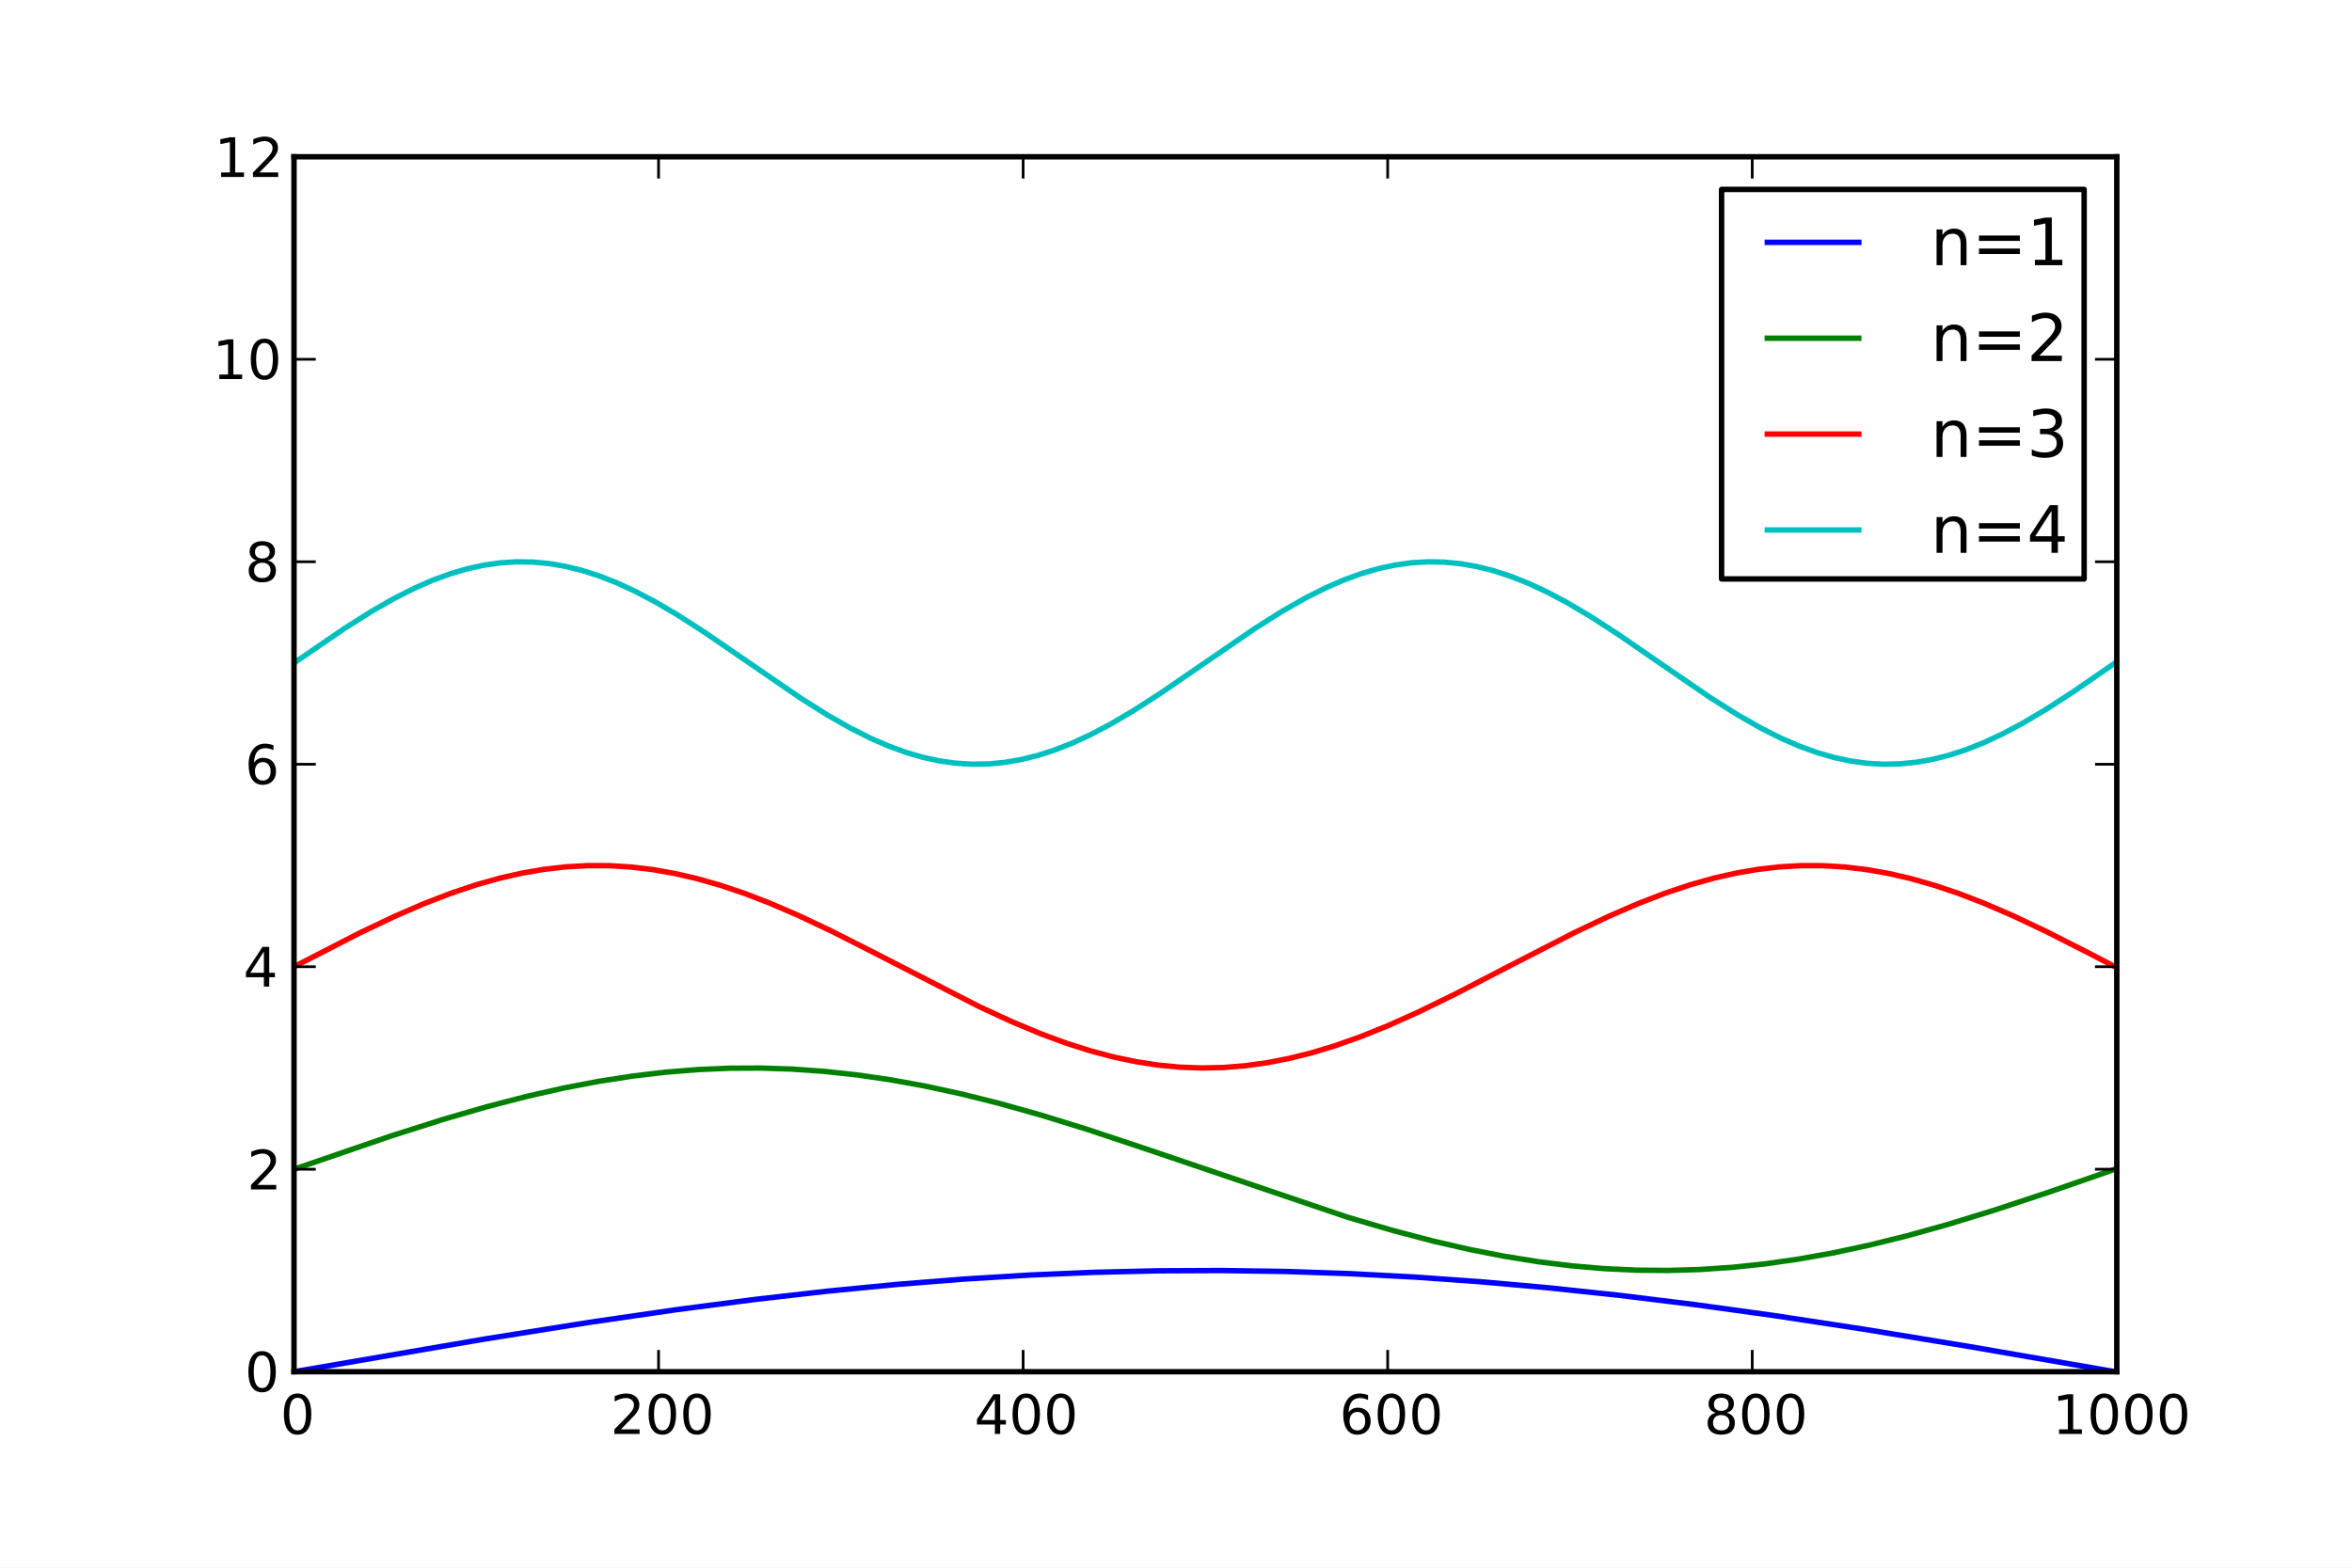
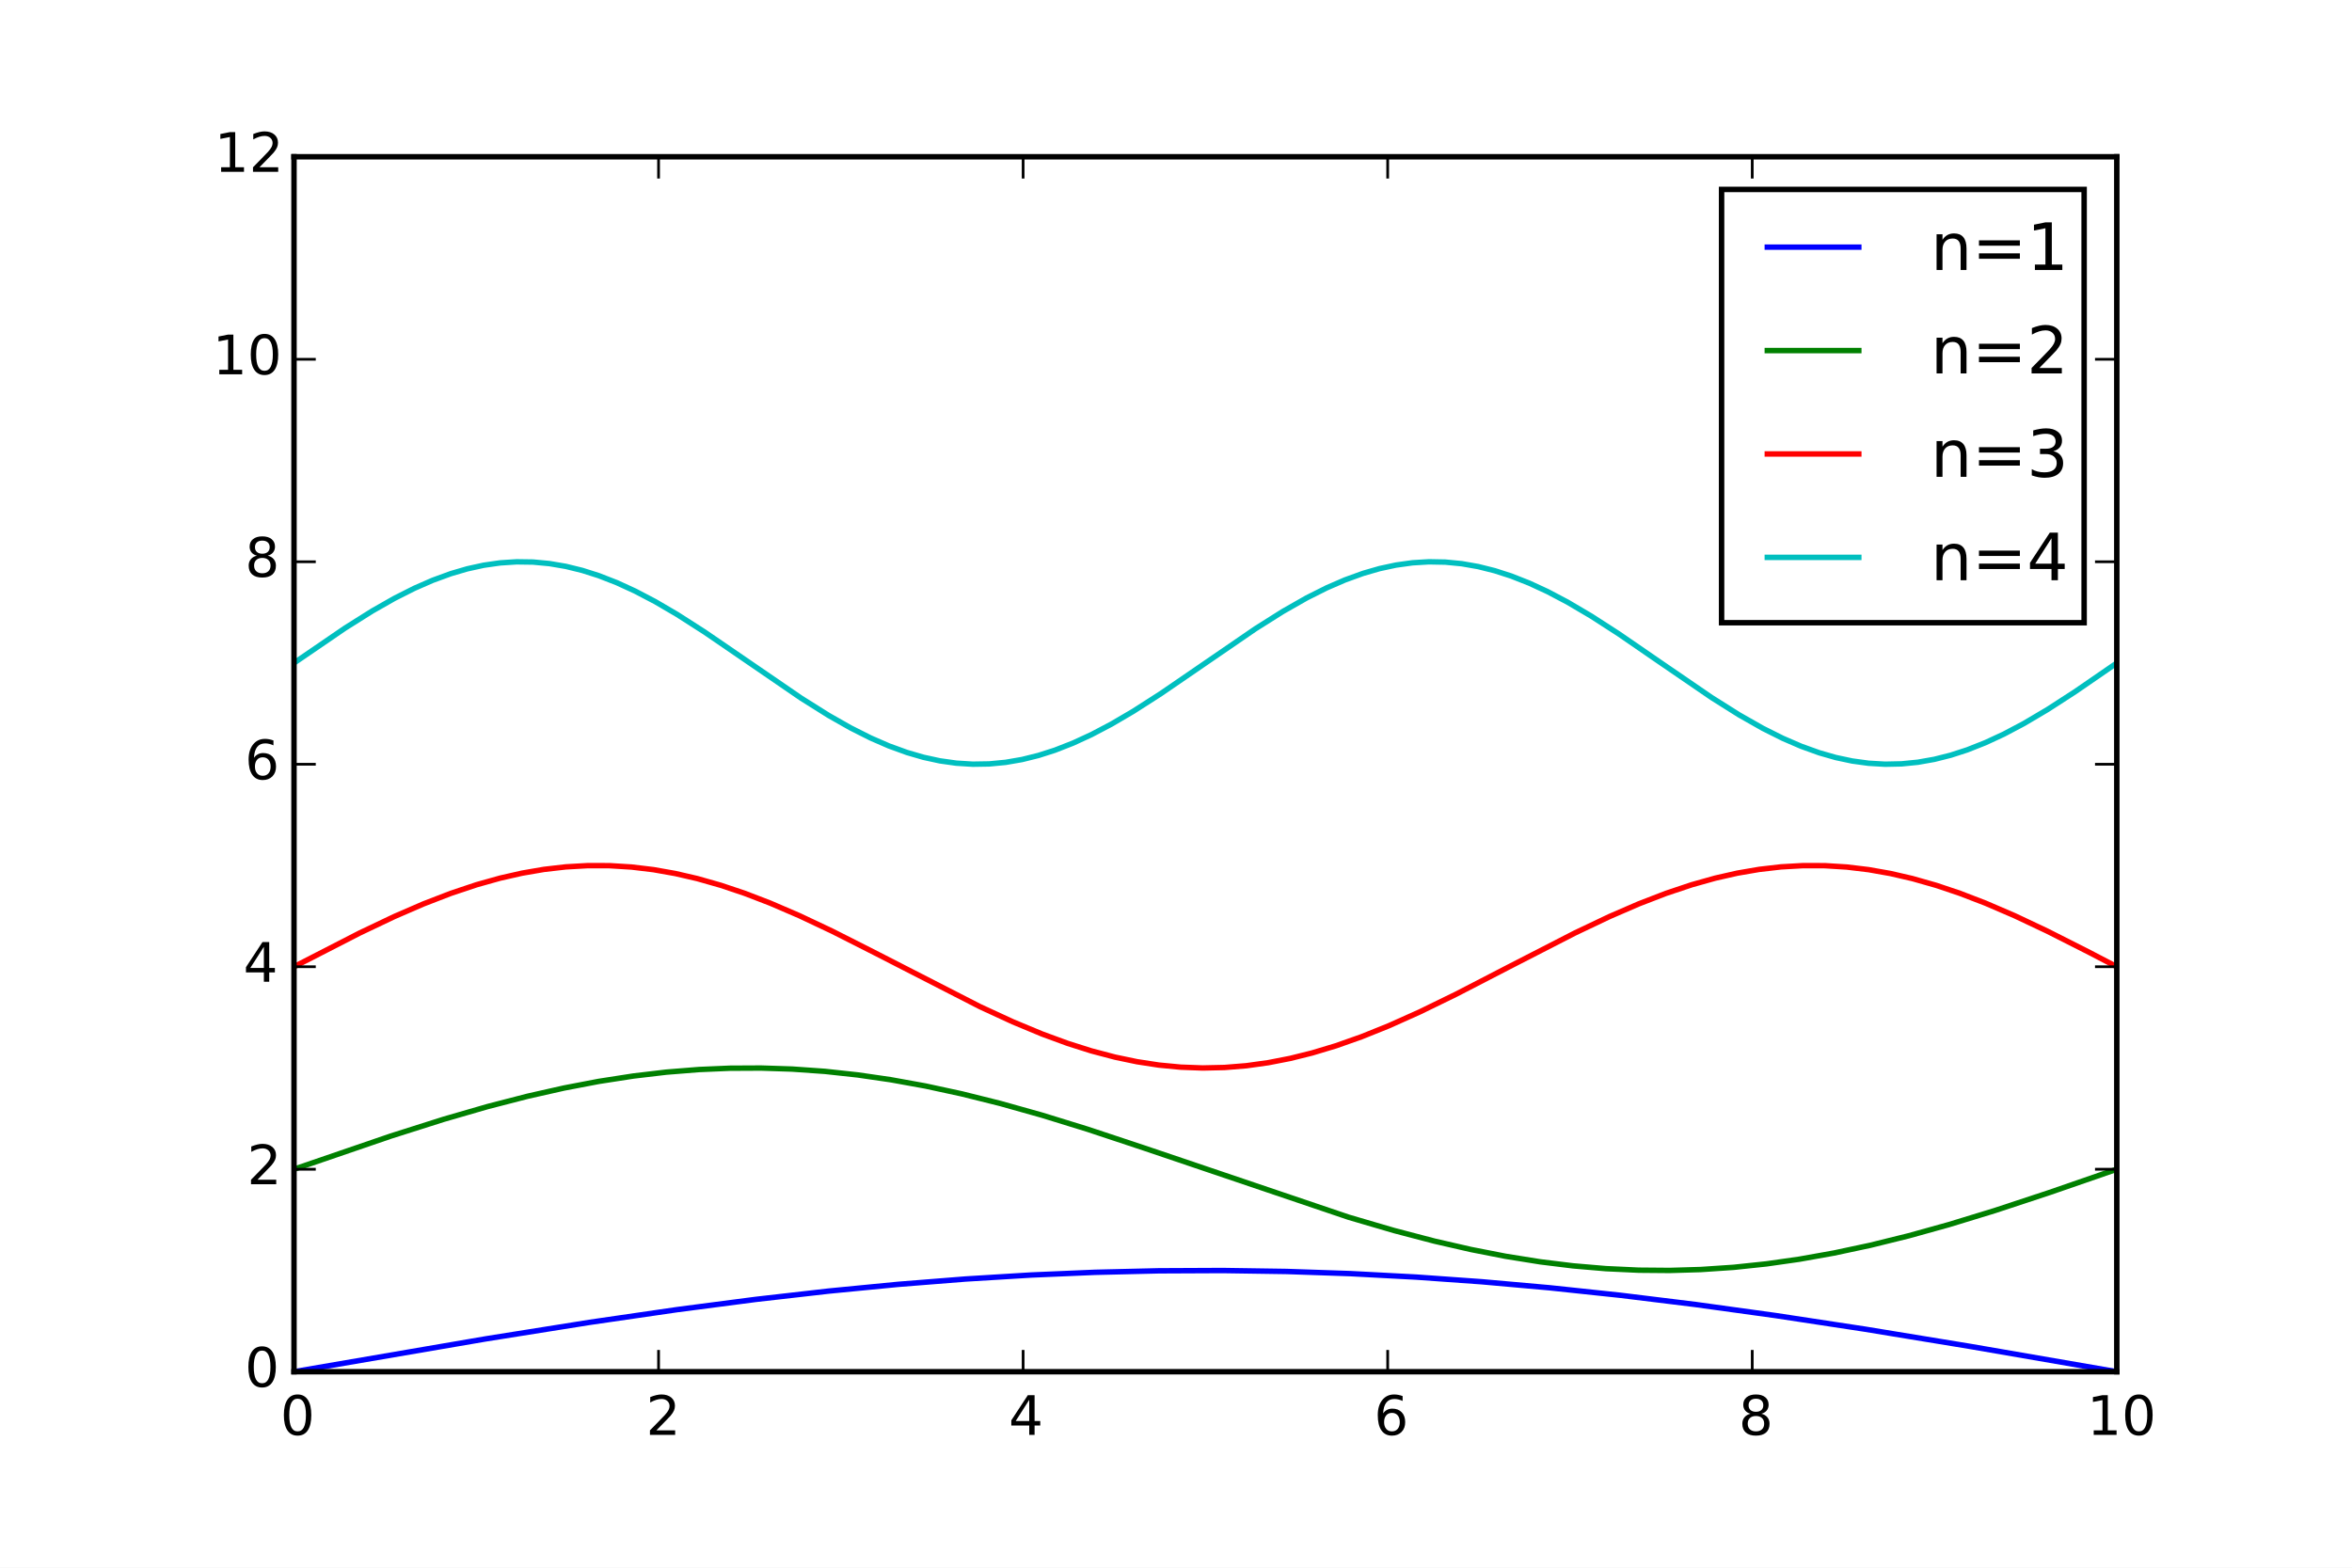
<svg xmlns="http://www.w3.org/2000/svg" xmlns:xlink="http://www.w3.org/1999/xlink" height="288pt" version="1.1" viewBox="0 0 432 288" width="432pt">
  <defs>
    <style type="text/css">
- *{stroke-linecap:square;stroke-linejoin:round;}
+ *{stroke-linecap:butt;stroke-linejoin:round;}
  </style>
  </defs>
  <g id="figure_1">
    <g id="patch_1">
      <path d=" M0 288 L432 288 L432 0 L0 0 z " style="fill:#ffffff;" />
    </g>
    <g id="axes_1">
      <g id="patch_2">
        <path d=" M54 252 L388.8 252 L388.8 28.8 L54 28.8 z " style="fill:#ffffff;" />
      </g>
      <g id="line2d_1">
-         <path clip-path="url(#p124b8dd147)" d=" M54 252 L89.154 245.969 L108.238 242.929 L124.308 240.59 L138.704 238.714 L152.096 237.186 L164.819 235.951 L177.206 234.968 L189.259 234.233 L200.977 233.736 L212.695 233.46 L224.413 233.408 L236.131 233.582 L247.849 233.978 L259.902 234.613 L271.955 235.471 L284.342 236.573 L297.4 237.96 L311.126 239.646 L325.858 241.682 L342.263 244.179 L361.681 247.37 L388.465 252 L388.465 252" style="fill:none;stroke:#0000ff;" />
+         <path clip-path="url(#p124b8dd147)" d=" M54 252 L89.189 245.969 L108.292 242.929 L124.378 240.59 L138.789 238.714 L152.195 237.186 L164.93 235.951 L177.33 234.968 L189.395 234.233 L201.124 233.736 L212.854 233.46 L224.584 233.408 L236.314 233.582 L248.043 233.978 L260.108 234.613 L272.173 235.471 L284.573 236.573 L297.643 237.96 L311.384 239.646 L326.13 241.682 L342.551 244.179 L361.989 247.37 L388.8 252 L388.8 252" style="fill:none;stroke:#0000ff;stroke-linecap:square;" />
      </g>
      <g id="line2d_2">
-         <path clip-path="url(#p124b8dd147)" d=" M54 214.8 L71.744 208.714 L81.454 205.627 L89.489 203.298 L96.854 201.392 L103.55 199.881 L109.912 198.663 L116.273 197.675 L122.299 196.965 L128.326 196.483 L134.017 196.242 L139.709 196.214 L145.4 196.399 L151.427 196.822 L157.453 197.477 L163.48 198.353 L169.841 199.505 L176.537 200.954 L183.568 202.71 L191.268 204.874 L199.638 207.46 L210.017 210.91 L247.514 223.615 L255.884 226.071 L263.25 228.004 L269.946 229.543 L276.307 230.79 L282.668 231.809 L288.695 232.55 L294.721 233.064 L300.748 233.345 L306.439 233.392 L312.131 233.226 L318.157 232.822 L324.184 232.187 L330.21 231.329 L336.571 230.194 L343.267 228.763 L350.298 227.023 L357.664 224.972 L366.034 222.408 L376.078 219.089 L388.465 214.8 L388.465 214.8" style="fill:none;stroke:#008000;" />
+         <path clip-path="url(#p124b8dd147)" d=" M54 214.8 L71.762 208.714 L81.481 205.627 L89.524 203.298 L96.897 201.392 L103.6 199.881 L109.968 198.663 L116.335 197.675 L122.368 196.965 L128.4 196.483 L134.097 196.242 L139.795 196.214 L145.492 196.399 L151.524 196.822 L157.557 197.477 L163.589 198.353 L169.957 199.505 L176.659 200.954 L183.697 202.71 L191.405 204.874 L199.784 207.46 L210.173 210.91 L247.708 223.615 L256.086 226.071 L263.459 228.004 L270.162 229.543 L276.53 230.79 L282.897 231.809 L288.93 232.55 L294.962 233.064 L300.995 233.345 L306.692 233.392 L312.389 233.226 L318.422 232.822 L324.454 232.187 L330.486 231.329 L336.854 230.194 L343.557 228.763 L350.595 227.023 L357.968 224.972 L366.346 222.408 L376.4 219.089 L388.8 214.8 L388.8 214.8" style="fill:none;stroke:#008000;stroke-linecap:square;" />
      </g>
      <g id="line2d_3">
-         <path clip-path="url(#p124b8dd147)" d=" M54 177.6 L66.053 171.404 L72.414 168.376 L77.771 166.052 L82.793 164.111 L87.48 162.542 L91.832 161.319 L95.85 160.407 L99.868 159.716 L103.885 159.253 L107.903 159.025 L111.92 159.035 L115.938 159.283 L119.956 159.765 L123.973 160.475 L127.991 161.405 L132.343 162.646 L136.696 164.111 L141.383 165.915 L146.74 168.224 L152.766 171.074 L160.466 174.977 L179.885 184.94 L185.911 187.723 L191.268 189.954 L195.955 191.678 L200.308 193.059 L204.66 194.208 L208.678 195.048 L212.695 195.664 L216.713 196.049 L220.73 196.198 L224.748 196.109 L228.766 195.783 L232.783 195.223 L236.801 194.439 L240.818 193.438 L245.171 192.126 L249.858 190.47 L254.88 188.447 L260.572 185.895 L267.268 182.626 L276.977 177.6 L289.03 171.404 L295.391 168.376 L300.748 166.052 L305.77 164.111 L310.457 162.542 L314.809 161.319 L318.827 160.407 L322.844 159.716 L326.862 159.253 L330.88 159.025 L334.897 159.035 L338.915 159.283 L342.932 159.765 L346.95 160.475 L350.968 161.405 L355.32 162.646 L359.672 164.111 L364.36 165.915 L369.716 168.224 L375.743 171.074 L383.443 174.977 L388.465 177.6 L388.465 177.6" style="fill:none;stroke:#ff0000;" />
+         <path clip-path="url(#p124b8dd147)" d=" M54 177.6 L66.065 171.404 L72.432 168.376 L77.795 166.052 L82.822 164.111 L87.513 162.542 L91.87 161.319 L95.892 160.407 L99.913 159.716 L103.935 159.253 L107.957 159.025 L111.978 159.035 L116 159.283 L120.022 159.765 L124.043 160.475 L128.065 161.405 L132.422 162.646 L136.778 164.111 L141.47 165.915 L146.832 168.224 L152.865 171.074 L160.573 174.977 L180.011 184.94 L186.043 187.723 L191.405 189.954 L196.097 191.678 L200.454 193.059 L204.811 194.208 L208.832 195.048 L212.854 195.664 L216.876 196.049 L220.897 196.198 L224.919 196.109 L228.941 195.783 L232.962 195.223 L236.984 194.439 L241.005 193.438 L245.362 192.126 L250.054 190.47 L255.081 188.447 L260.778 185.895 L267.481 182.626 L277.2 177.6 L289.265 171.404 L295.632 168.376 L300.995 166.052 L306.022 164.111 L310.714 162.542 L315.07 161.319 L319.092 160.407 L323.114 159.716 L327.135 159.253 L331.157 159.025 L335.178 159.035 L339.2 159.283 L343.222 159.765 L347.243 160.475 L351.265 161.405 L355.622 162.646 L359.978 164.111 L364.67 165.915 L370.032 168.224 L376.065 171.074 L383.773 174.977 L388.8 177.6 L388.8 177.6" style="fill:none;stroke:#ff0000;stroke-linecap:square;" />
      </g>
      <g id="line2d_4">
-         <path clip-path="url(#p124b8dd147)" d=" M54 121.8 L63.374 115.383 L68.396 112.223 L72.414 109.934 L76.097 108.072 L79.445 106.606 L82.793 105.38 L85.806 104.498 L88.819 103.838 L91.832 103.407 L94.846 103.212 L97.859 103.255 L100.872 103.536 L103.885 104.05 L106.898 104.791 L109.912 105.751 L113.26 107.057 L116.608 108.596 L120.29 110.529 L124.308 112.882 L129.33 116.102 L136.026 120.689 L147.074 128.271 L152.096 131.427 L156.114 133.711 L159.797 135.568 L163.145 137.028 L166.493 138.247 L169.506 139.123 L172.519 139.778 L175.532 140.201 L178.546 140.39 L181.559 140.34 L184.572 140.053 L187.585 139.533 L190.598 138.785 L193.612 137.82 L196.96 136.507 L200.308 134.963 L203.99 133.024 L208.008 130.666 L213.03 127.442 L220.061 122.619 L230.44 115.493 L235.462 112.323 L239.814 109.844 L243.497 107.993 L246.845 106.539 L250.193 105.325 L253.206 104.455 L256.219 103.808 L259.232 103.39 L262.246 103.208 L265.259 103.265 L268.272 103.558 L271.285 104.085 L274.298 104.839 L277.312 105.81 L280.66 107.129 L284.008 108.679 L287.69 110.623 L292.043 113.192 L297.065 116.437 L304.43 121.508 L314.14 128.162 L319.162 131.327 L323.514 133.801 L327.197 135.646 L330.545 137.095 L333.893 138.302 L336.906 139.166 L339.919 139.807 L342.932 140.218 L345.946 140.393 L348.959 140.33 L351.972 140.03 L354.985 139.497 L357.998 138.737 L361.012 137.76 L364.36 136.435 L367.708 134.88 L371.39 132.931 L375.743 130.356 L380.765 127.107 L388.13 122.034 L388.465 121.8 L388.465 121.8" style="fill:none;stroke:#00bfbf;" />
+         <path clip-path="url(#p124b8dd147)" d=" M54 121.8 L63.384 115.383 L68.411 112.223 L72.432 109.934 L76.119 108.072 L79.47 106.606 L82.822 105.38 L85.838 104.498 L88.854 103.838 L91.87 103.407 L94.886 103.212 L97.903 103.255 L100.919 103.536 L103.935 104.05 L106.951 104.791 L109.968 105.751 L113.319 107.057 L116.67 108.596 L120.357 110.529 L124.378 112.882 L129.405 116.102 L136.108 120.689 L147.168 128.271 L152.195 131.427 L156.216 133.711 L159.903 135.568 L163.254 137.028 L166.605 138.247 L169.622 139.123 L172.638 139.778 L175.654 140.201 L178.67 140.39 L181.686 140.34 L184.703 140.053 L187.719 139.533 L190.735 138.785 L193.751 137.82 L197.103 136.507 L200.454 134.963 L204.141 133.024 L208.162 130.666 L213.189 127.442 L220.227 122.619 L230.616 115.493 L235.643 112.323 L240 109.844 L243.686 107.993 L247.038 106.539 L250.389 105.325 L253.405 104.455 L256.422 103.808 L259.438 103.39 L262.454 103.208 L265.47 103.265 L268.486 103.558 L271.503 104.085 L274.519 104.839 L277.535 105.81 L280.886 107.129 L284.238 108.679 L287.924 110.623 L292.281 113.192 L297.308 116.437 L304.681 121.508 L314.4 128.162 L319.427 131.327 L323.784 133.801 L327.47 135.646 L330.822 137.095 L334.173 138.302 L337.189 139.166 L340.205 139.807 L343.222 140.218 L346.238 140.393 L349.254 140.33 L352.27 140.03 L355.286 139.497 L358.303 138.737 L361.319 137.76 L364.67 136.435 L368.022 134.88 L371.708 132.931 L376.065 130.356 L381.092 127.107 L388.465 122.034 L388.8 121.8 L388.8 121.8" style="fill:none;stroke:#00bfbf;stroke-linecap:square;" />
+       </g>
+       <g id="patch_3">
+         <path d=" M54 28.8 L388.8 28.8" style="fill:none;stroke:#000000;stroke-linecap:square;stroke-linejoin:miter;" />
+       </g>
+       <g id="patch_4">
+         <path d=" M388.8 252 L388.8 28.8" style="fill:none;stroke:#000000;stroke-linecap:square;stroke-linejoin:miter;" />
+       </g>
+       <g id="patch_5">
+         <path d=" M54 252 L388.8 252" style="fill:none;stroke:#000000;stroke-linecap:square;stroke-linejoin:miter;" />
+       </g>
+       <g id="patch_6">
+         <path d=" M54 252 L54 28.8" style="fill:none;stroke:#000000;stroke-linecap:square;stroke-linejoin:miter;" />
      </g>
      <g id="matplotlib.axis_1">
        <g id="xtick_1">
          <g id="line2d_5">
            <defs>
-               <path d=" M0 0 L0 -4" id="m0012dd4eef" style="stroke:#000000;stroke-linecap:butt;stroke-width:0.5;" />
-             </defs>
-             <g>
-               <use style="stroke:#000000;stroke-linecap:butt;stroke-width:0.5;" x="54.0" xlink:href="#m0012dd4eef" y="252.0" />
+               <path d=" M0 0 L0 -4" id="m93b0483c22" style="stroke:#000000;stroke-width:0.5;" />
+             </defs>
+             <g>
+               <use style="stroke:#000000;stroke-width:0.5;" x="54.0" xlink:href="#m93b0483c22" y="252.0" />
            </g>
          </g>
          <g id="line2d_6">
            <defs>
-               <path d=" M0 0 L0 4" id="m476344969c" style="stroke:#000000;stroke-linecap:butt;stroke-width:0.5;" />
-             </defs>
-             <g>
-               <use style="stroke:#000000;stroke-linecap:butt;stroke-width:0.5;" x="54.0" xlink:href="#m476344969c" y="28.8" />
+               <path d=" M0 0 L0 4" id="m741efc42ff" style="stroke:#000000;stroke-width:0.5;" />
+             </defs>
+             <g>
+               <use style="stroke:#000000;stroke-width:0.5;" x="54.0" xlink:href="#m741efc42ff" y="28.8" />
            </g>
          </g>
          <g id="text_1">
            <defs>
              <path d=" M31.781 66.406 Q24.172 66.406 20.328 58.906 Q16.5 51.422 16.5 36.375 Q16.5 21.391 20.328 13.891 Q24.172 6.391 31.781 6.391 Q39.453 6.391 43.281 13.891 Q47.125 21.391 47.125 36.375 Q47.125 51.422 43.281 58.906 Q39.453 66.406 31.781 66.406 M31.781 74.219 Q44.047 74.219 50.516 64.516 Q56.984 54.828 56.984 36.375 Q56.984 17.969 50.516 8.266 Q44.047 -1.422 31.781 -1.422 Q19.531 -1.422 13.062 8.266 Q6.594 17.969 6.594 36.375 Q6.594 54.828 13.062 64.516 Q19.531 74.219 31.781 74.219" id="BitstreamVeraSans-Roman-30" />
            </defs>
-             <g transform="translate(51.48047 263.4219)scale(0.1 -0.1)">
+             <g transform="translate(51.48047 263.5984)scale(0.1 -0.1)">
              <use xlink:href="#BitstreamVeraSans-Roman-30" />
            </g>
          </g>
        </g>
        <g id="xtick_2">
          <g id="line2d_7">
            <g>
-               <use style="stroke:#000000;stroke-linecap:butt;stroke-width:0.5;" x="120.96" xlink:href="#m0012dd4eef" y="252.0" />
+               <use style="stroke:#000000;stroke-width:0.5;" x="120.96" xlink:href="#m93b0483c22" y="252.0" />
            </g>
          </g>
          <g id="line2d_8">
            <g>
-               <use style="stroke:#000000;stroke-linecap:butt;stroke-width:0.5;" x="120.96" xlink:href="#m476344969c" y="28.8" />
+               <use style="stroke:#000000;stroke-width:0.5;" x="120.96" xlink:href="#m741efc42ff" y="28.8" />
            </g>
          </g>
          <g id="text_2">
            <defs>
              <path d=" M19.188 8.297 L53.609 8.297 L53.609 0 L7.328 0 L7.328 8.297 Q12.938 14.109 22.625 23.891 Q32.328 33.688 34.812 36.531 Q39.547 41.844 41.422 45.531 Q43.312 49.219 43.312 52.781 Q43.312 58.594 39.234 62.25 Q35.156 65.922 28.609 65.922 Q23.969 65.922 18.812 64.312 Q13.672 62.703 7.812 59.422 L7.812 69.391 Q13.766 71.781 18.938 73 Q24.125 74.219 28.422 74.219 Q39.75 74.219 46.484 68.547 Q53.219 62.891 53.219 53.422 Q53.219 48.922 51.531 44.891 Q49.859 40.875 45.406 35.406 Q44.188 33.984 37.641 27.219 Q31.109 20.453 19.188 8.297" id="BitstreamVeraSans-Roman-32" />
            </defs>
-             <g transform="translate(112.1147 263.4219)scale(0.1 -0.1)">
+             <g transform="translate(118.6459 263.5984)scale(0.1 -0.1)">
              <use xlink:href="#BitstreamVeraSans-Roman-32" />
-               <use x="63.623" xlink:href="#BitstreamVeraSans-Roman-30" />
-               <use x="127.246" xlink:href="#BitstreamVeraSans-Roman-30" />
            </g>
          </g>
        </g>
        <g id="xtick_3">
          <g id="line2d_9">
            <g>
-               <use style="stroke:#000000;stroke-linecap:butt;stroke-width:0.5;" x="187.92" xlink:href="#m0012dd4eef" y="252.0" />
+               <use style="stroke:#000000;stroke-width:0.5;" x="187.92" xlink:href="#m93b0483c22" y="252.0" />
            </g>
          </g>
          <g id="line2d_10">
            <g>
-               <use style="stroke:#000000;stroke-linecap:butt;stroke-width:0.5;" x="187.92" xlink:href="#m476344969c" y="28.8" />
+               <use style="stroke:#000000;stroke-width:0.5;" x="187.92" xlink:href="#m741efc42ff" y="28.8" />
            </g>
          </g>
          <g id="text_3">
            <defs>
              <path d=" M37.797 64.312 L12.891 25.391 L37.797 25.391 z  M35.203 72.906 L47.609 72.906 L47.609 25.391 L58.016 25.391 L58.016 17.188 L47.609 17.188 L47.609 0 L37.797 0 L37.797 17.188 L4.891 17.188 L4.891 26.703 z " id="BitstreamVeraSans-Roman-34" />
            </defs>
-             <g transform="translate(178.9528 263.4219)scale(0.1 -0.1)">
+             <g transform="translate(185.2637 263.5984)scale(0.1 -0.1)">
              <use xlink:href="#BitstreamVeraSans-Roman-34" />
-               <use x="63.623" xlink:href="#BitstreamVeraSans-Roman-30" />
-               <use x="127.246" xlink:href="#BitstreamVeraSans-Roman-30" />
            </g>
          </g>
        </g>
        <g id="xtick_4">
          <g id="line2d_11">
            <g>
-               <use style="stroke:#000000;stroke-linecap:butt;stroke-width:0.5;" x="254.88" xlink:href="#m0012dd4eef" y="252.0" />
+               <use style="stroke:#000000;stroke-width:0.5;" x="254.88" xlink:href="#m93b0483c22" y="252.0" />
            </g>
          </g>
          <g id="line2d_12">
            <g>
-               <use style="stroke:#000000;stroke-linecap:butt;stroke-width:0.5;" x="254.88" xlink:href="#m476344969c" y="28.8" />
+               <use style="stroke:#000000;stroke-width:0.5;" x="254.88" xlink:href="#m741efc42ff" y="28.8" />
            </g>
          </g>
          <g id="text_4">
            <defs>
              <path d=" M33.016 40.375 Q26.375 40.375 22.484 35.828 Q18.609 31.297 18.609 23.391 Q18.609 15.531 22.484 10.953 Q26.375 6.391 33.016 6.391 Q39.656 6.391 43.531 10.953 Q47.406 15.531 47.406 23.391 Q47.406 31.297 43.531 35.828 Q39.656 40.375 33.016 40.375 M52.594 71.297 L52.594 62.312 Q48.875 64.062 45.094 64.984 Q41.312 65.922 37.594 65.922 Q27.828 65.922 22.672 59.328 Q17.531 52.734 16.797 39.406 Q19.672 43.656 24.016 45.922 Q28.375 48.188 33.594 48.188 Q44.578 48.188 50.953 41.516 Q57.328 34.859 57.328 23.391 Q57.328 12.156 50.688 5.359 Q44.047 -1.422 33.016 -1.422 Q20.359 -1.422 13.672 8.266 Q6.984 17.969 6.984 36.375 Q6.984 53.656 15.188 63.938 Q23.391 74.219 37.203 74.219 Q40.922 74.219 44.703 73.484 Q48.484 72.75 52.594 71.297" id="BitstreamVeraSans-Roman-36" />
            </defs>
-             <g transform="translate(246.0175 263.4219)scale(0.1 -0.1)">
+             <g transform="translate(252.3628 263.5984)scale(0.1 -0.1)">
              <use xlink:href="#BitstreamVeraSans-Roman-36" />
-               <use x="63.623" xlink:href="#BitstreamVeraSans-Roman-30" />
-               <use x="127.246" xlink:href="#BitstreamVeraSans-Roman-30" />
            </g>
          </g>
        </g>
        <g id="xtick_5">
          <g id="line2d_13">
            <g>
-               <use style="stroke:#000000;stroke-linecap:butt;stroke-width:0.5;" x="321.84" xlink:href="#m0012dd4eef" y="252.0" />
+               <use style="stroke:#000000;stroke-width:0.5;" x="321.84" xlink:href="#m93b0483c22" y="252.0" />
            </g>
          </g>
          <g id="line2d_14">
            <g>
-               <use style="stroke:#000000;stroke-linecap:butt;stroke-width:0.5;" x="321.84" xlink:href="#m476344969c" y="28.8" />
+               <use style="stroke:#000000;stroke-width:0.5;" x="321.84" xlink:href="#m741efc42ff" y="28.8" />
            </g>
          </g>
          <g id="text_5">
            <defs>
              <path d=" M31.781 34.625 Q24.75 34.625 20.719 30.859 Q16.703 27.094 16.703 20.516 Q16.703 13.922 20.719 10.156 Q24.75 6.391 31.781 6.391 Q38.812 6.391 42.859 10.172 Q46.922 13.969 46.922 20.516 Q46.922 27.094 42.891 30.859 Q38.875 34.625 31.781 34.625 M21.922 38.812 Q15.578 40.375 12.031 44.719 Q8.5 49.078 8.5 55.328 Q8.5 64.062 14.719 69.141 Q20.953 74.219 31.781 74.219 Q42.672 74.219 48.875 69.141 Q55.078 64.062 55.078 55.328 Q55.078 49.078 51.531 44.719 Q48 40.375 41.703 38.812 Q48.828 37.156 52.797 32.312 Q56.781 27.484 56.781 20.516 Q56.781 9.906 50.312 4.234 Q43.844 -1.422 31.781 -1.422 Q19.734 -1.422 13.25 4.234 Q6.781 9.906 6.781 20.516 Q6.781 27.484 10.781 32.312 Q14.797 37.156 21.922 38.812 M18.312 54.391 Q18.312 48.734 21.844 45.562 Q25.391 42.391 31.781 42.391 Q38.141 42.391 41.719 45.562 Q45.312 48.734 45.312 54.391 Q45.312 60.062 41.719 63.234 Q38.141 66.406 31.781 66.406 Q25.391 66.406 21.844 63.234 Q18.312 60.062 18.312 54.391" id="BitstreamVeraSans-Roman-38" />
            </defs>
-             <g transform="translate(312.9673 263.4219)scale(0.1 -0.1)">
+             <g transform="translate(319.34 263.5984)scale(0.1 -0.1)">
              <use xlink:href="#BitstreamVeraSans-Roman-38" />
-               <use x="63.623" xlink:href="#BitstreamVeraSans-Roman-30" />
-               <use x="127.246" xlink:href="#BitstreamVeraSans-Roman-30" />
            </g>
          </g>
        </g>
        <g id="xtick_6">
          <g id="line2d_15">
            <g>
-               <use style="stroke:#000000;stroke-linecap:butt;stroke-width:0.5;" x="388.8" xlink:href="#m0012dd4eef" y="252.0" />
+               <use style="stroke:#000000;stroke-width:0.5;" x="388.8" xlink:href="#m93b0483c22" y="252.0" />
            </g>
          </g>
          <g id="line2d_16">
            <g>
-               <use style="stroke:#000000;stroke-linecap:butt;stroke-width:0.5;" x="388.8" xlink:href="#m476344969c" y="28.8" />
+               <use style="stroke:#000000;stroke-width:0.5;" x="388.8" xlink:href="#m741efc42ff" y="28.8" />
            </g>
          </g>
          <g id="text_6">
            <defs>
              <path d=" M12.406 8.297 L28.516 8.297 L28.516 63.922 L10.984 60.406 L10.984 69.391 L28.422 72.906 L38.281 72.906 L38.281 8.297 L54.391 8.297 L54.391 0 L12.406 0 z " id="BitstreamVeraSans-Roman-31" />
            </defs>
-             <g transform="translate(376.9563 263.4219)scale(0.1 -0.1)">
+             <g transform="translate(383.3188 263.5984)scale(0.1 -0.1)">
              <use xlink:href="#BitstreamVeraSans-Roman-31" />
              <use x="63.623" xlink:href="#BitstreamVeraSans-Roman-30" />
-               <use x="127.246" xlink:href="#BitstreamVeraSans-Roman-30" />
-               <use x="190.869" xlink:href="#BitstreamVeraSans-Roman-30" />
            </g>
          </g>
        </g>
      </g>
      <g id="matplotlib.axis_2">
        <g id="ytick_1">
          <g id="line2d_17">
            <defs>
-               <path d=" M0 0 L4 0" id="me8a85f7bf6" style="stroke:#000000;stroke-linecap:butt;stroke-width:0.5;" />
-             </defs>
-             <g>
-               <use style="stroke:#000000;stroke-linecap:butt;stroke-width:0.5;" x="54.0" xlink:href="#me8a85f7bf6" y="252.0" />
+               <path d=" M0 0 L4 0" id="m728421d6d4" style="stroke:#000000;stroke-width:0.5;" />
+             </defs>
+             <g>
+               <use style="stroke:#000000;stroke-width:0.5;" x="54.0" xlink:href="#m728421d6d4" y="252.0" />
            </g>
          </g>
          <g id="line2d_18">
            <defs>
-               <path d=" M0 0 L-4 0" id="m1a32005dea" style="stroke:#000000;stroke-linecap:butt;stroke-width:0.5;" />
-             </defs>
-             <g>
-               <use style="stroke:#000000;stroke-linecap:butt;stroke-width:0.5;" x="388.8" xlink:href="#m1a32005dea" y="252.0" />
+               <path d=" M0 0 L-4 0" id="mcb0005524f" style="stroke:#000000;stroke-width:0.5;" />
+             </defs>
+             <g>
+               <use style="stroke:#000000;stroke-width:0.5;" x="388.8" xlink:href="#mcb0005524f" y="252.0" />
            </g>
          </g>
          <g id="text_7">
-             <g transform="translate(44.96094 255.6398)scale(0.1 -0.1)">
+             <g transform="translate(44.96094 254.7594)scale(0.1 -0.1)">
              <use xlink:href="#BitstreamVeraSans-Roman-30" />
            </g>
          </g>
        </g>
        <g id="ytick_2">
          <g id="line2d_19">
            <g>
-               <use style="stroke:#000000;stroke-linecap:butt;stroke-width:0.5;" x="54.0" xlink:href="#me8a85f7bf6" y="214.8" />
+               <use style="stroke:#000000;stroke-width:0.5;" x="54.0" xlink:href="#m728421d6d4" y="214.8" />
            </g>
          </g>
          <g id="line2d_20">
            <g>
-               <use style="stroke:#000000;stroke-linecap:butt;stroke-width:0.5;" x="388.8" xlink:href="#m1a32005dea" y="214.8" />
+               <use style="stroke:#000000;stroke-width:0.5;" x="388.8" xlink:href="#mcb0005524f" y="214.8" />
            </g>
          </g>
          <g id="text_8">
-             <g transform="translate(45.37188 218.5109)scale(0.1 -0.1)">
+             <g transform="translate(45.37188 217.5594)scale(0.1 -0.1)">
              <use xlink:href="#BitstreamVeraSans-Roman-32" />
            </g>
          </g>
        </g>
        <g id="ytick_3">
          <g id="line2d_21">
            <g>
-               <use style="stroke:#000000;stroke-linecap:butt;stroke-width:0.5;" x="54.0" xlink:href="#me8a85f7bf6" y="177.6" />
+               <use style="stroke:#000000;stroke-width:0.5;" x="54.0" xlink:href="#m728421d6d4" y="177.6" />
            </g>
          </g>
          <g id="line2d_22">
            <g>
-               <use style="stroke:#000000;stroke-linecap:butt;stroke-width:0.5;" x="388.8" xlink:href="#m1a32005dea" y="177.6" />
+               <use style="stroke:#000000;stroke-width:0.5;" x="388.8" xlink:href="#mcb0005524f" y="177.6" />
            </g>
          </g>
          <g id="text_9">
-             <g transform="translate(44.6875 181.2453)scale(0.1 -0.1)">
+             <g transform="translate(44.6875 180.3594)scale(0.1 -0.1)">
              <use xlink:href="#BitstreamVeraSans-Roman-34" />
            </g>
          </g>
        </g>
        <g id="ytick_4">
          <g id="line2d_23">
            <g>
-               <use style="stroke:#000000;stroke-linecap:butt;stroke-width:0.5;" x="54.0" xlink:href="#me8a85f7bf6" y="140.4" />
+               <use style="stroke:#000000;stroke-width:0.5;" x="54.0" xlink:href="#m728421d6d4" y="140.4" />
            </g>
          </g>
          <g id="line2d_24">
            <g>
-               <use style="stroke:#000000;stroke-linecap:butt;stroke-width:0.5;" x="388.8" xlink:href="#m1a32005dea" y="140.4" />
+               <use style="stroke:#000000;stroke-width:0.5;" x="388.8" xlink:href="#mcb0005524f" y="140.4" />
            </g>
          </g>
          <g id="text_10">
-             <g transform="translate(44.96563 144.0398)scale(0.1 -0.1)">
+             <g transform="translate(44.96563 143.1594)scale(0.1 -0.1)">
              <use xlink:href="#BitstreamVeraSans-Roman-36" />
            </g>
          </g>
        </g>
        <g id="ytick_5">
          <g id="line2d_25">
            <g>
-               <use style="stroke:#000000;stroke-linecap:butt;stroke-width:0.5;" x="54.0" xlink:href="#me8a85f7bf6" y="103.2" />
+               <use style="stroke:#000000;stroke-width:0.5;" x="54.0" xlink:href="#m728421d6d4" y="103.2" />
            </g>
          </g>
          <g id="line2d_26">
            <g>
-               <use style="stroke:#000000;stroke-linecap:butt;stroke-width:0.5;" x="388.8" xlink:href="#m1a32005dea" y="103.2" />
+               <use style="stroke:#000000;stroke-width:0.5;" x="388.8" xlink:href="#mcb0005524f" y="103.2" />
            </g>
          </g>
          <g id="text_11">
-             <g transform="translate(45.0 106.8398)scale(0.1 -0.1)">
+             <g transform="translate(45.0 105.9594)scale(0.1 -0.1)">
              <use xlink:href="#BitstreamVeraSans-Roman-38" />
            </g>
          </g>
        </g>
        <g id="ytick_6">
          <g id="line2d_27">
            <g>
-               <use style="stroke:#000000;stroke-linecap:butt;stroke-width:0.5;" x="54.0" xlink:href="#me8a85f7bf6" y="66.0" />
+               <use style="stroke:#000000;stroke-width:0.5;" x="54.0" xlink:href="#m728421d6d4" y="66.0" />
            </g>
          </g>
          <g id="line2d_28">
            <g>
-               <use style="stroke:#000000;stroke-linecap:butt;stroke-width:0.5;" x="388.8" xlink:href="#m1a32005dea" y="66.0" />
+               <use style="stroke:#000000;stroke-width:0.5;" x="388.8" xlink:href="#mcb0005524f" y="66.0" />
            </g>
          </g>
          <g id="text_12">
-             <g transform="translate(39.0375 69.63984)scale(0.1 -0.1)">
+             <g transform="translate(39.0375 68.75938)scale(0.1 -0.1)">
              <use xlink:href="#BitstreamVeraSans-Roman-31" />
              <use x="63.623" xlink:href="#BitstreamVeraSans-Roman-30" />
            </g>
          </g>
        </g>
        <g id="ytick_7">
          <g id="line2d_29">
            <g>
-               <use style="stroke:#000000;stroke-linecap:butt;stroke-width:0.5;" x="54.0" xlink:href="#me8a85f7bf6" y="28.8" />
+               <use style="stroke:#000000;stroke-width:0.5;" x="54.0" xlink:href="#m728421d6d4" y="28.8" />
            </g>
          </g>
          <g id="line2d_30">
            <g>
-               <use style="stroke:#000000;stroke-linecap:butt;stroke-width:0.5;" x="388.8" xlink:href="#m1a32005dea" y="28.8" />
+               <use style="stroke:#000000;stroke-width:0.5;" x="388.8" xlink:href="#mcb0005524f" y="28.8" />
            </g>
          </g>
          <g id="text_13">
-             <g transform="translate(39.375 32.51094)scale(0.1 -0.1)">
+             <g transform="translate(39.375 31.55937)scale(0.1 -0.1)">
              <use xlink:href="#BitstreamVeraSans-Roman-31" />
              <use x="63.623" xlink:href="#BitstreamVeraSans-Roman-32" />
            </g>
          </g>
        </g>
      </g>
-       <g id="patch_3">
-         <path d=" M54 28.8 L388.8 28.8" style="fill:none;stroke:#000000;" />
-       </g>
-       <g id="patch_4">
-         <path d=" M388.8 252 L388.8 28.8" style="fill:none;stroke:#000000;" />
-       </g>
-       <g id="patch_5">
-         <path d=" M54 252 L388.8 252" style="fill:none;stroke:#000000;" />
-       </g>
-       <g id="patch_6">
-         <path d=" M54 252 L54 28.8" style="fill:none;stroke:#000000;" />
-       </g>
      <g id="legend_1">
        <g id="patch_7">
-           <path d=" M316.209 106.359 L382.8 106.359 L382.8 34.8 L316.209 34.8 L316.209 106.359 z " style="fill:#ffffff;stroke:#000000;" />
+           <path d=" M316.209 114.4 L382.8 114.4 L382.8 34.8 L316.209 34.8 z " style="fill:#ffffff;stroke:#000000;stroke-linejoin:miter;" />
        </g>
        <g id="line2d_31">
-           <path d=" M324.609 44.518 L341.409 44.518" style="fill:none;stroke:#0000ff;" />
+           <path d=" M324.609 45.4 L341.409 45.4" style="fill:none;stroke:#0000ff;stroke-linecap:square;" />
        </g>
        <g id="line2d_32" />
        <g id="text_14">
          <defs>
            <path d=" M54.891 33.016 L54.891 0 L45.906 0 L45.906 32.719 Q45.906 40.484 42.875 44.328 Q39.844 48.188 33.797 48.188 Q26.516 48.188 22.312 43.547 Q18.109 38.922 18.109 30.906 L18.109 0 L9.078 0 L9.078 54.688 L18.109 54.688 L18.109 46.188 Q21.344 51.125 25.703 53.562 Q30.078 56 35.797 56 Q45.219 56 50.047 50.172 Q54.891 44.344 54.891 33.016" id="BitstreamVeraSans-Roman-6e" />
            <path d=" M10.594 45.406 L73.188 45.406 L73.188 37.203 L10.594 37.203 z  M10.594 25.484 L73.188 25.484 L73.188 17.188 L10.594 17.188 z " id="BitstreamVeraSans-Roman-3d" />
          </defs>
-           <g transform="translate(354.6094 48.71813)scale(0.12 -0.12)">
+           <g transform="translate(354.6094 49.6)scale(0.12 -0.12)">
            <use xlink:href="#BitstreamVeraSans-Roman-6e" />
            <use x="63.379" xlink:href="#BitstreamVeraSans-Roman-3d" />
            <use x="147.168" xlink:href="#BitstreamVeraSans-Roman-31" />
          </g>
        </g>
        <g id="line2d_33">
-           <path d=" M324.609 62.132 L341.409 62.132" style="fill:none;stroke:#008000;" />
+           <path d=" M324.609 64.4 L341.409 64.4" style="fill:none;stroke:#008000;stroke-linecap:square;" />
        </g>
        <g id="line2d_34" />
        <g id="text_15">
-           <g transform="translate(354.6094 66.33187)scale(0.12 -0.12)">
+           <g transform="translate(354.6094 68.6)scale(0.12 -0.12)">
            <use xlink:href="#BitstreamVeraSans-Roman-6e" />
            <use x="63.379" xlink:href="#BitstreamVeraSans-Roman-3d" />
            <use x="147.168" xlink:href="#BitstreamVeraSans-Roman-32" />
          </g>
        </g>
        <g id="line2d_35">
-           <path d=" M324.609 79.746 L341.409 79.746" style="fill:none;stroke:#ff0000;" />
+           <path d=" M324.609 83.4 L341.409 83.4" style="fill:none;stroke:#ff0000;stroke-linecap:square;" />
        </g>
        <g id="line2d_36" />
        <g id="text_16">
          <defs>
            <path d=" M40.578 39.312 Q47.656 37.797 51.625 33 Q55.609 28.219 55.609 21.188 Q55.609 10.406 48.188 4.484 Q40.766 -1.422 27.094 -1.422 Q22.516 -1.422 17.656 -0.516 Q12.797 0.391 7.625 2.203 L7.625 11.719 Q11.719 9.328 16.594 8.109 Q21.484 6.891 26.812 6.891 Q36.078 6.891 40.938 10.547 Q45.797 14.203 45.797 21.188 Q45.797 27.641 41.281 31.266 Q36.766 34.906 28.719 34.906 L20.219 34.906 L20.219 43.016 L29.109 43.016 Q36.375 43.016 40.234 45.922 Q44.094 48.828 44.094 54.297 Q44.094 59.906 40.109 62.906 Q36.141 65.922 28.719 65.922 Q24.656 65.922 20.016 65.031 Q15.375 64.156 9.812 62.312 L9.812 71.094 Q15.438 72.656 20.344 73.438 Q25.25 74.219 29.594 74.219 Q40.828 74.219 47.359 69.109 Q53.906 64.016 53.906 55.328 Q53.906 49.266 50.438 45.094 Q46.969 40.922 40.578 39.312" id="BitstreamVeraSans-Roman-33" />
          </defs>
-           <g transform="translate(354.6094 83.94563)scale(0.12 -0.12)">
+           <g transform="translate(354.6094 87.6)scale(0.12 -0.12)">
            <use xlink:href="#BitstreamVeraSans-Roman-6e" />
            <use x="63.379" xlink:href="#BitstreamVeraSans-Roman-3d" />
            <use x="147.168" xlink:href="#BitstreamVeraSans-Roman-33" />
          </g>
        </g>
        <g id="line2d_37">
-           <path d=" M324.609 97.359 L341.409 97.359" style="fill:none;stroke:#00bfbf;" />
+           <path d=" M324.609 102.4 L341.409 102.4" style="fill:none;stroke:#00bfbf;stroke-linecap:square;" />
        </g>
        <g id="line2d_38" />
        <g id="text_17">
-           <g transform="translate(354.6094 101.5594)scale(0.12 -0.12)">
+           <g transform="translate(354.6094 106.6)scale(0.12 -0.12)">
            <use xlink:href="#BitstreamVeraSans-Roman-6e" />
            <use x="63.379" xlink:href="#BitstreamVeraSans-Roman-3d" />
            <use x="147.168" xlink:href="#BitstreamVeraSans-Roman-34" />
          </g>
        </g>
      </g>
    </g>
  </g>
  <defs>
    <clipPath id="p124b8dd147">
      <rect height="223.2" width="334.8" x="54.0" y="28.8" />
    </clipPath>
  </defs>
</svg>
